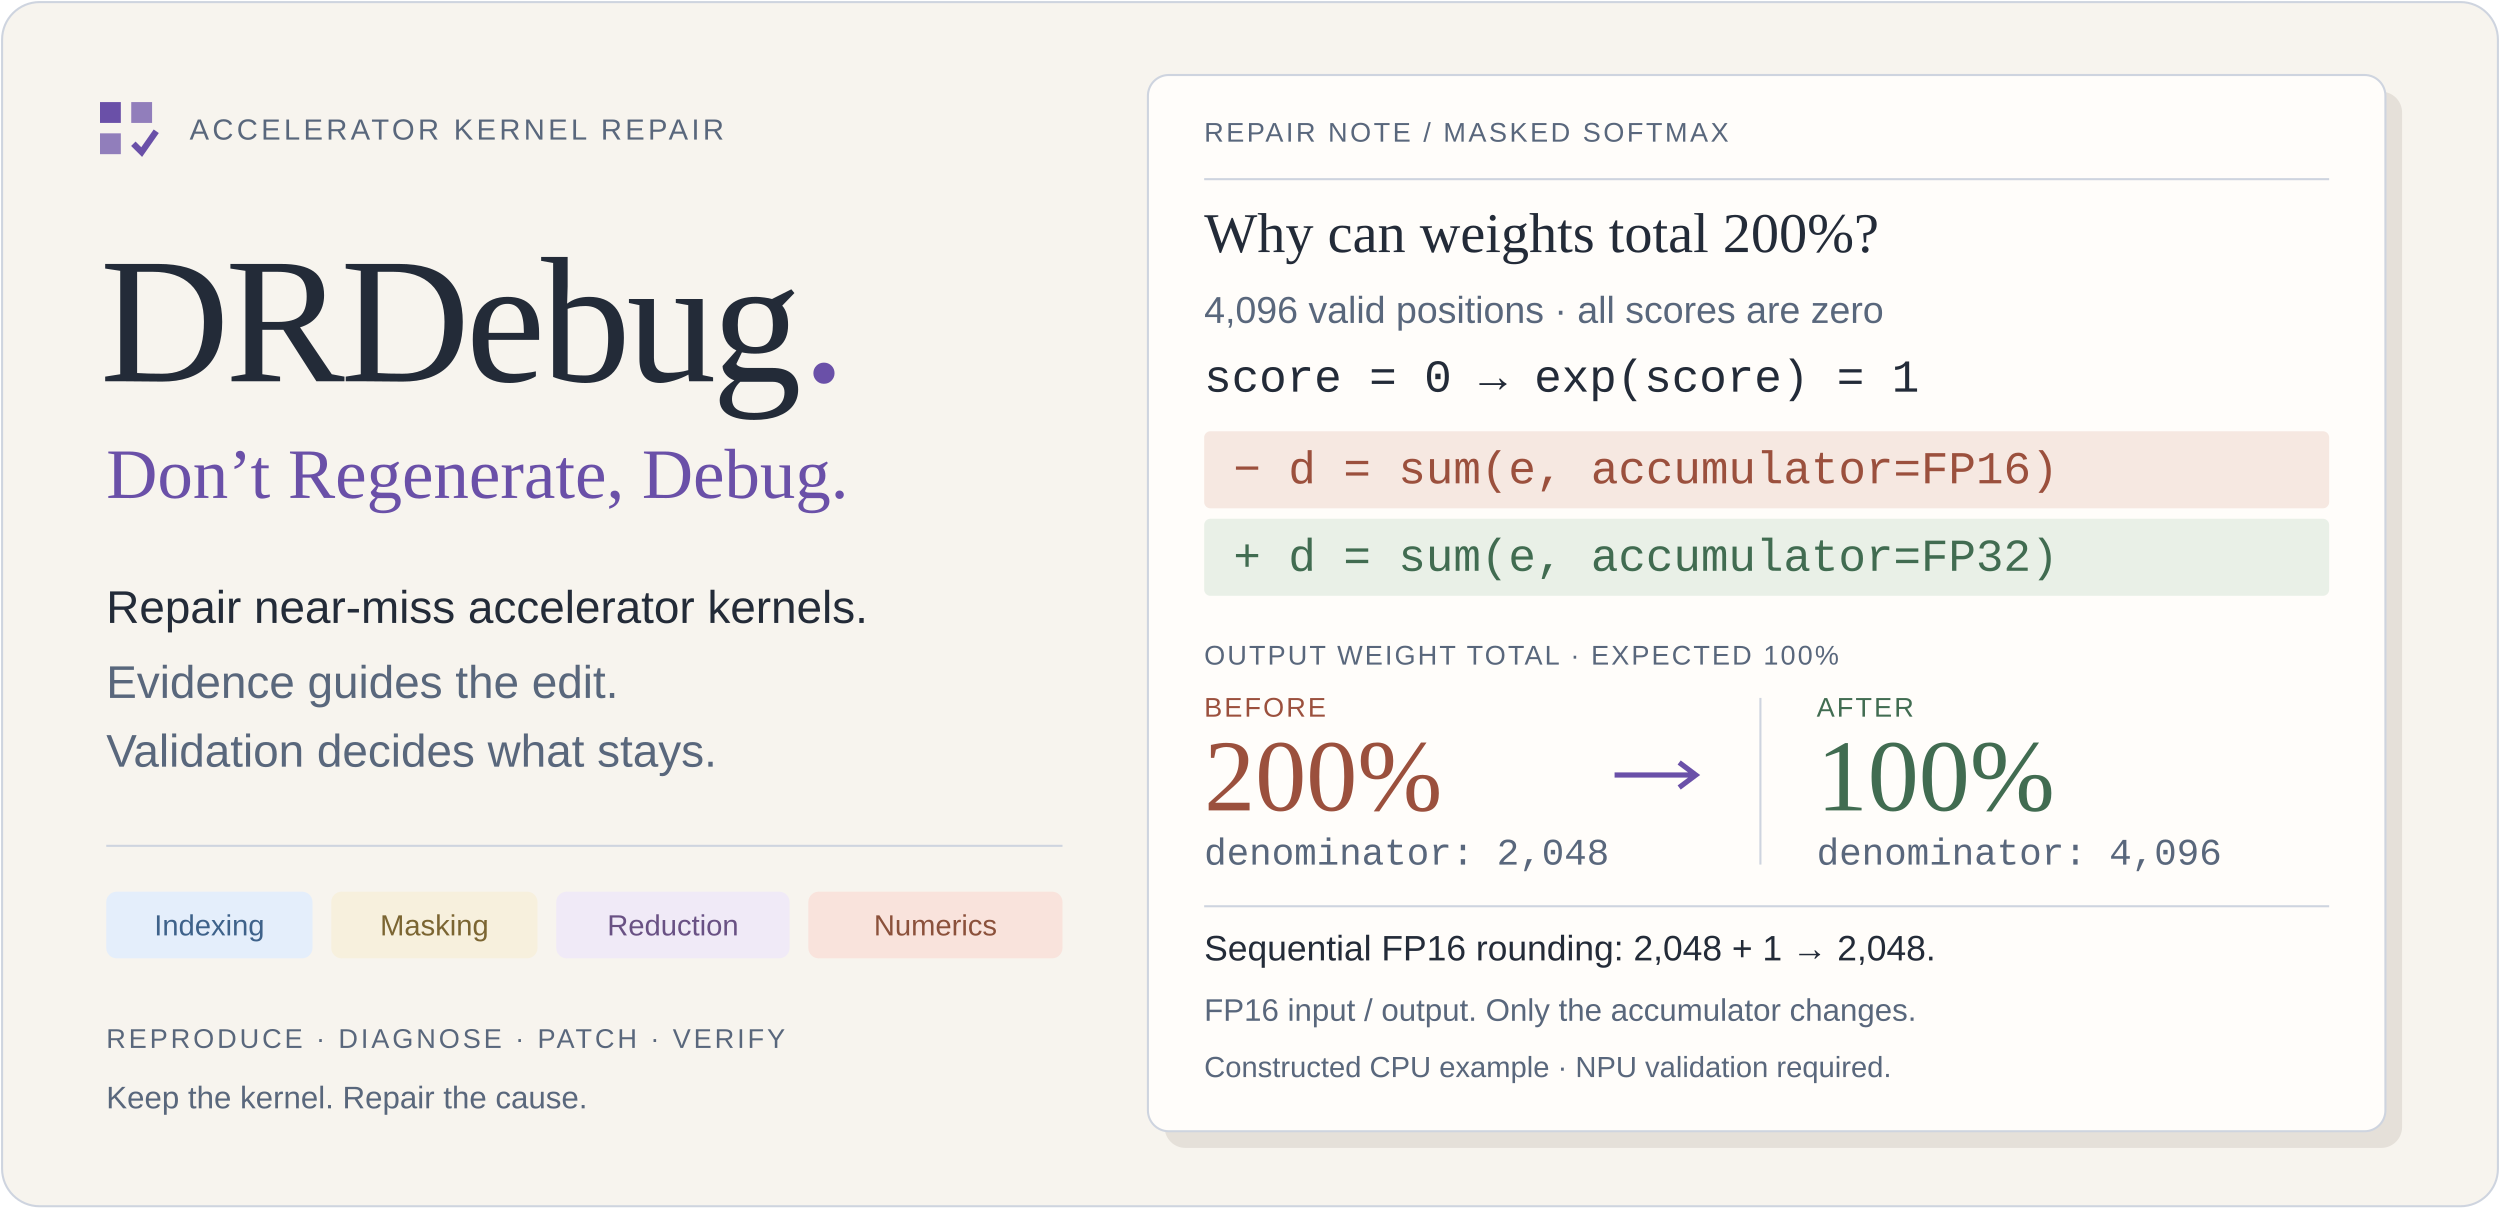
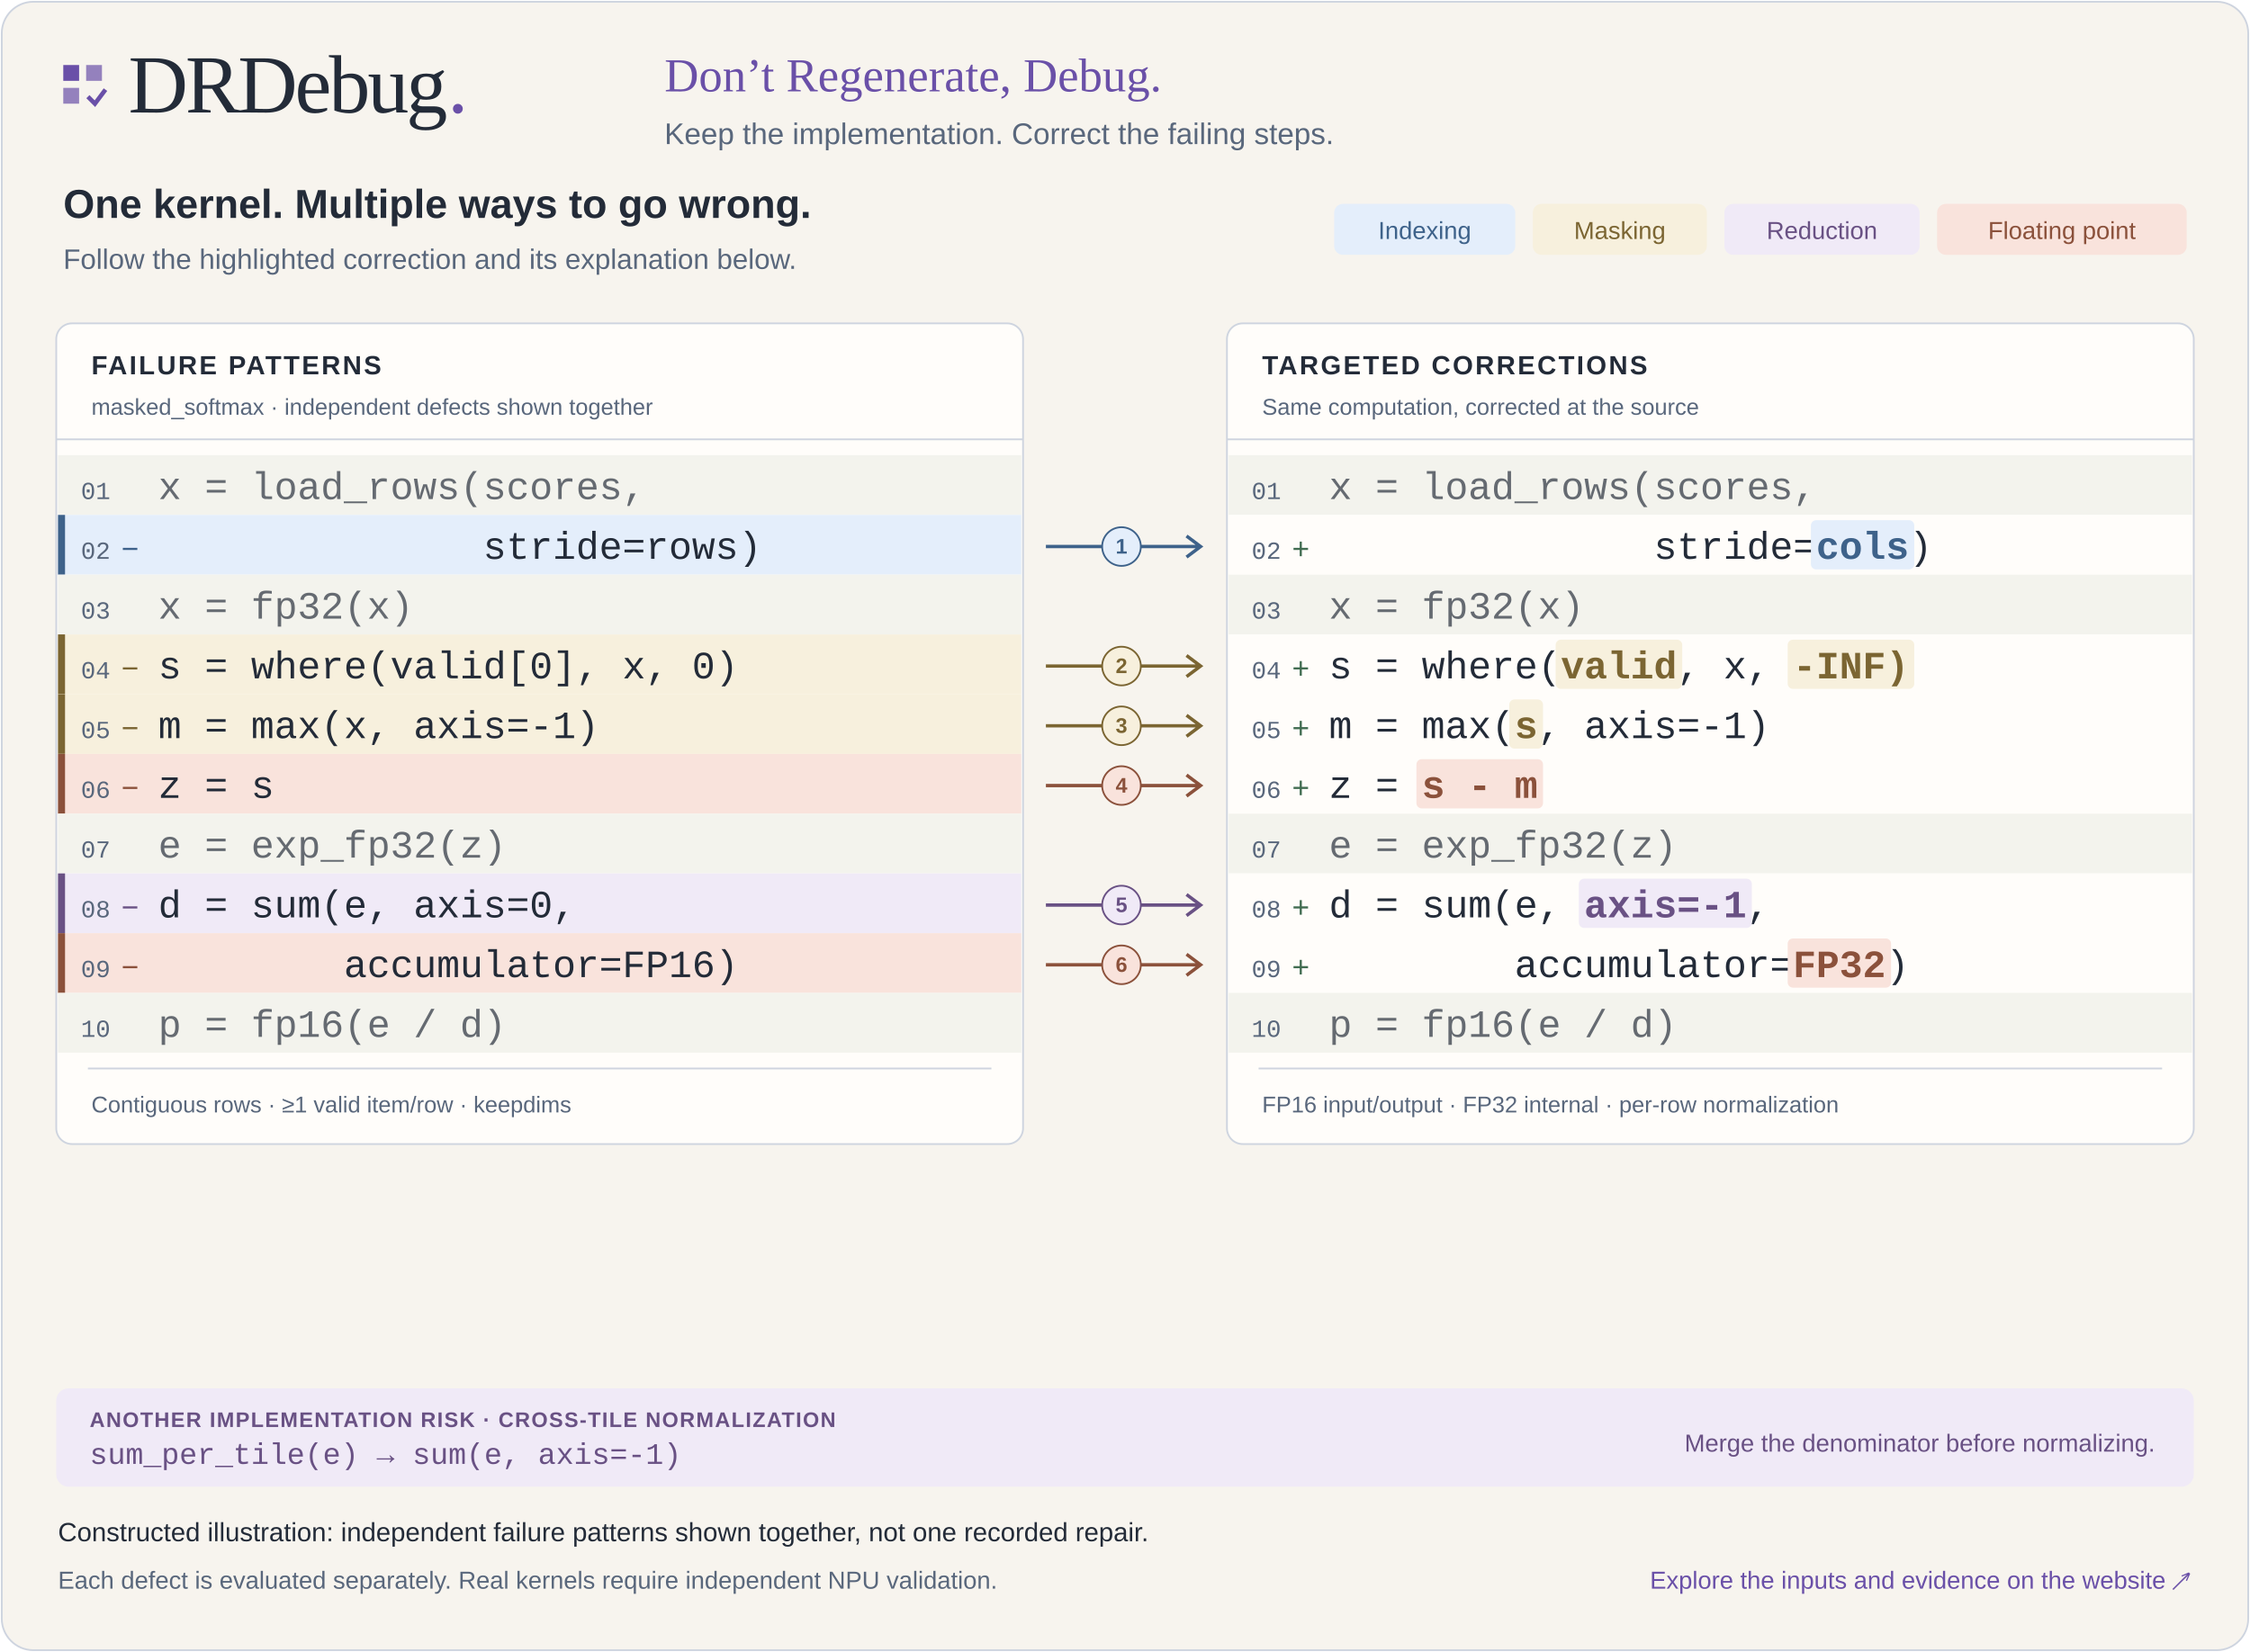
- <svg xmlns="http://www.w3.org/2000/svg" width="1200" height="580" viewBox="0 0 1200 580" role="img" aria-labelledby="title desc">
-   <rect x="1" y="1" width="1198" height="578" rx="18" fill="#f7f4ee" stroke="#ced4df" />
-   <g fill="#6a50a8">
-     <rect x="48" y="49" width="10" height="10" />
-     <rect x="63" y="49" width="10" height="10" opacity=".72" />
-     <rect x="48" y="64" width="10" height="10" opacity=".72" />
-     <path d="m64 69 4 4 7-10" stroke="#6a50a8" stroke-width="3" fill="none" />
-   </g>
-   <g font-family="Arial, Helvetica, sans-serif">
-     <text x="91" y="67" fill="#59677c" font-size="14" letter-spacing="1.6">ACCELERATOR KERNEL REPAIR</text>
-     <text x="48" y="183" fill="#232b38" font-family="Georgia, 'Times New Roman', serif" font-size="86" letter-spacing="-2">DRDebug<tspan fill="#6a50a8">.</tspan>
+ <svg xmlns="http://www.w3.org/2000/svg" width="1280" height="940" viewBox="0 0 1280 940" role="img" aria-labelledby="title desc">
+   <style>.step-focus { opacity:0; pointer-events:none; }
+ @keyframes correction-1 { 0% { opacity:0; } 5.455% { opacity:0; } 6% { opacity:1; } 19.454% { opacity:1; } 20% { opacity:0; } 100% { opacity:0; } }
+ .step-1 { animation:correction-1 33s linear infinite; }
+ @keyframes correction-2 { 0% { opacity:0; } 20% { opacity:0; } 20.546% { opacity:1; } 34% { opacity:1; } 34.545% { opacity:0; } 100% { opacity:0; } }
+ .step-2 { animation:correction-2 33s linear infinite; }
+ @keyframes correction-3 { 0% { opacity:0; } 34.545% { opacity:0; } 35.091% { opacity:1; } 48.545% { opacity:1; } 49.091% { opacity:0; } 100% { opacity:0; } }
+ .step-3 { animation:correction-3 33s linear infinite; }
+ @keyframes correction-4 { 0% { opacity:0; } 49.091% { opacity:0; } 49.636% { opacity:1; } 63.091% { opacity:1; } 63.636% { opacity:0; } 100% { opacity:0; } }
+ .step-4 { animation:correction-4 33s linear infinite; }
+ @keyframes correction-5 { 0% { opacity:0; } 63.636% { opacity:0; } 64.182% { opacity:1; } 77.636% { opacity:1; } 78.182% { opacity:0; } 100% { opacity:0; } }
+ .step-5 { animation:correction-5 33s linear infinite; }
+ @keyframes correction-6 { 0% { opacity:0; } 78.182% { opacity:0; } 78.727% { opacity:1; } 92.182% { opacity:1; } 92.727% { opacity:0; } 100% { opacity:0; } }
+ .step-6 { animation:correction-6 33s linear infinite; }
+ @media (prefers-reduced-motion:reduce) { .step-focus { animation:none!important; opacity:0!important; } }</style>
+   <rect x="1" y="1" width="1278" height="938" rx="18" fill="#f7f4ee" stroke="#ced4df" />
+   <g font-family="Arial,Helvetica,sans-serif">
+     <g fill="#6a50a8">
+       <rect x="36" y="37" width="9" height="9" />
+       <rect x="49" y="37" width="9" height="9" opacity=".7" />
+       <rect x="36" y="50" width="9" height="9" opacity=".7" />
+       <path d="m50 55 4 4 6-8" fill="none" stroke="#6a50a8" stroke-width="2.5" />
+     </g>
+     <text x="73" y="64" fill="#232b38" font-family="Georgia,'Times New Roman',serif" font-size="47" letter-spacing="-1.5">DRDebug<tspan fill="#6a50a8">.</tspan>
    </text>
-     <text x="51" y="239" fill="#6a50a8" font-family="Georgia, 'Times New Roman', serif" font-size="34">Don’t Regenerate, Debug.</text>
-     <text x="51" y="299" fill="#232b38" font-size="22">Repair near-miss accelerator kernels.</text>
-     <text x="51" y="335" fill="#59677c" font-size="22">Evidence guides the edit.</text>
-     <text x="51" y="368" fill="#59677c" font-size="22">Validation decides what stays.</text>
-     <path d="M51 406H510" stroke="#ced4df" />
-     <rect x="51" y="428" width="99" height="32" rx="5" fill="#e4eefb" />
-     <text x="100.5" y="449" text-anchor="middle" fill="#3e628a" font-size="14">Indexing</text>
-     <rect x="159" y="428" width="99" height="32" rx="5" fill="#f7f0dd" />
-     <text x="208.5" y="449" text-anchor="middle" fill="#7b6532" font-size="14">Masking</text>
-     <rect x="267" y="428" width="112" height="32" rx="5" fill="#f0eaf7" />
-     <text x="323" y="449" text-anchor="middle" fill="#695184" font-size="14">Reduction</text>
-     <rect x="388" y="428" width="122" height="32" rx="5" fill="#f9e3dc" />
-     <text x="449" y="449" text-anchor="middle" fill="#8b513b" font-size="14">Numerics</text>
-     <text x="51" y="503" fill="#59677c" font-size="13" letter-spacing="1.4">REPRODUCE · DIAGNOSE · PATCH · VERIFY</text>
-     <text x="51" y="532" fill="#59677c" font-size="15">Keep the kernel. Repair the cause.</text>
-   </g>
-   <rect x="559" y="44" width="594" height="507" rx="10" fill="#e5e0d9" />
-   <rect x="551" y="36" width="594" height="507" rx="10" fill="#fffdfa" stroke="#ced4df" />
-   <g font-family="Arial, Helvetica, sans-serif">
-     <text x="578" y="68" fill="#59677c" font-size="13" letter-spacing="1.2">REPAIR NOTE / MASKED SOFTMAX</text>
-     <path d="M578 86H1118" stroke="#ced4df" />
-     <text x="578" y="121" fill="#232b38" font-family="Georgia, 'Times New Roman', serif" font-size="27">Why can weights total 200%?</text>
-     <text x="578" y="155" fill="#59677c" font-size="18">4,096 valid positions · all scores are zero</text>
-     <text x="578" y="188" fill="#232b38" font-family="'Courier New', monospace" font-size="22">score = 0 → exp(score) = 1</text>
-     <rect x="578" y="207" width="540" height="37" rx="3" fill="#f6e8e1" />
-     <rect x="578" y="249" width="540" height="37" rx="3" fill="#e9f0e7" />
-     <text x="592" y="232" fill="#9b503d" font-family="'Courier New', monospace" font-size="22">− d = sum(e, accumulator=FP16)</text>
-     <text x="592" y="274" fill="#416c51" font-family="'Courier New', monospace" font-size="22">+ d = sum(e, accumulator=FP32)</text>
-     <text x="578" y="319" fill="#59677c" font-size="13" letter-spacing="1">OUTPUT WEIGHT TOTAL · EXPECTED 100%</text>
-     <path d="M845 335V415" stroke="#ced4df" />
-     <text x="578" y="344" fill="#9b503d" font-size="13" letter-spacing="1">BEFORE</text>
-     <text x="578" y="389" fill="#9b503d" font-family="Georgia, 'Times New Roman', serif" font-size="49">200%</text>
-     <text x="578" y="415" fill="#59677c" font-family="'Courier New', monospace" font-size="18">denominator: 2,048</text>
-     <path d="M775 372h39m-8-6 8 6-8 6" fill="none" stroke="#6a50a8" stroke-width="2.5" />
-     <text x="872" y="344" fill="#416c51" font-size="13" letter-spacing="1">AFTER</text>
-     <text x="872" y="389" fill="#416c51" font-family="Georgia, 'Times New Roman', serif" font-size="49">100%</text>
-     <text x="872" y="415" fill="#59677c" font-family="'Courier New', monospace" font-size="18">denominator: 4,096</text>
-     <path d="M578 435H1118" stroke="#ced4df" />
-     <text x="578" y="461" fill="#232b38" font-size="17">Sequential FP16 rounding: 2,048 + 1 → 2,048.</text>
-     <text x="578" y="490" fill="#59677c" font-size="15">FP16 input / output. Only the accumulator changes.</text>
-     <text x="578" y="517" fill="#59677c" font-size="14">Constructed CPU example · NPU validation required.</text>
+     <text x="378" y="52" fill="#6a50a8" font-family="Georgia,'Times New Roman',serif" font-size="27">Don’t Regenerate, Debug.</text>
+     <text x="378" y="82" fill="#59677c" font-size="17">Keep the implementation. Correct the failing steps.</text>
+     <text x="36" y="124" fill="#232b38" font-size="23" font-weight="600">One kernel. Multiple ways to go wrong.</text>
+     <text x="36" y="153" fill="#59677c" font-size="16">Follow the highlighted correction and its explanation below.</text>
+     <rect x="759" y="116" width="103" height="29" rx="5" fill="#e4eefb" />
+     <text x="810.5" y="136" text-anchor="middle" fill="#3e628a" font-size="14">Indexing</text>
+     <rect x="872" y="116" width="99" height="29" rx="5" fill="#f7f0dd" />
+     <text x="921.5" y="136" text-anchor="middle" fill="#7b6532" font-size="14">Masking</text>
+     <rect x="981" y="116" width="111" height="29" rx="5" fill="#f0eaf7" />
+     <text x="1036.5" y="136" text-anchor="middle" fill="#695184" font-size="14">Reduction</text>
+     <rect x="1102" y="116" width="142" height="29" rx="5" fill="#f9e3dc" />
+     <text x="1173.0" y="136" text-anchor="middle" fill="#8b513b" font-size="14">Floating point</text>
+     <rect x="32" y="184" width="550" height="467" rx="9" fill="#fffdfa" stroke="#ced4df" />
+     <text x="52" y="213" fill="#232b38" font-size="15" font-weight="600" letter-spacing="1.2">FAILURE PATTERNS</text>
+     <text x="52" y="236" fill="#59677c" font-size="13">masked_softmax · independent defects shown together</text>
+     <path d="M32 250h550" stroke="#ced4df" />
+     <rect x="698" y="184" width="550" height="467" rx="9" fill="#fffdfa" stroke="#ced4df" />
+     <text x="718" y="213" fill="#232b38" font-size="15" font-weight="600" letter-spacing="1.2">TARGETED CORRECTIONS</text>
+     <text x="718" y="236" fill="#59677c" font-size="13">Same computation, corrected at the source</text>
+     <path d="M698 250h550" stroke="#ced4df" />
+     <rect x="33" y="259" width="548" height="34" fill="#f3f3ed" />
+     <text x="46" y="284" fill="#59677c" font-family="Consolas,'Liberation Mono',monospace" font-size="14">01</text>
+     <text x="90" y="284" fill="#232b38" opacity=".68" font-family="Consolas,'Liberation Mono',monospace" font-size="22" xml:space="preserve">x = load_rows(scores,</text>
+     <rect x="699" y="259" width="548" height="34" fill="#f3f3ed" />
+     <text x="712" y="284" fill="#59677c" font-family="Consolas,'Liberation Mono',monospace" font-size="14">01</text>
+     <text x="756" y="284" fill="#232b38" opacity=".68" font-family="Consolas,'Liberation Mono',monospace" font-size="22" xml:space="preserve">x = load_rows(scores,</text>
+     <rect x="33" y="293" width="548" height="34" fill="#e4eefb" />
+     <rect x="33" y="293" width="4" height="34" fill="#3e628a" />
+     <text x="46" y="318" fill="#59677c" font-family="Consolas,'Liberation Mono',monospace" font-size="14">02</text>
+     <text x="90" y="318" fill="#232b38" opacity="1" font-family="Consolas,'Liberation Mono',monospace" font-size="22" xml:space="preserve">              stride=rows)</text>
+     <text x="74" y="318" fill="#3e628a" font-size="17" text-anchor="middle">−</text>
+     <rect x="699" y="293" width="548" height="34" fill="#fffdfa" />
+     <text x="712" y="318" fill="#59677c" font-family="Consolas,'Liberation Mono',monospace" font-size="14">02</text>
+     <text x="756" y="318" fill="#232b38" opacity="1" font-family="Consolas,'Liberation Mono',monospace" font-size="22" xml:space="preserve">              stride=cols)</text>
+     <text x="740" y="318" fill="#416c51" font-size="17" text-anchor="middle">+</text>
+     <rect x="1030.2" y="296" width="58.8" height="28" rx="3" fill="#e4eefb" />
+     <text x="1033.2" y="318" fill="#3e628a" font-family="Consolas,'Liberation Mono',monospace" font-size="22" font-weight="600" xml:space="preserve">cols</text>
+     <path d="M595 311h88m-8-6 8 6-8 6" fill="none" stroke="#3e628a" stroke-width="1.9" />
+     <circle cx="638" cy="311" r="11" fill="#e4eefb" stroke="#3e628a" />
+     <text x="638" y="315" text-anchor="middle" fill="#3e628a" font-size="12" font-weight="600">1</text>
+     <rect x="33" y="327" width="548" height="34" fill="#f3f3ed" />
+     <text x="46" y="352" fill="#59677c" font-family="Consolas,'Liberation Mono',monospace" font-size="14">03</text>
+     <text x="90" y="352" fill="#232b38" opacity=".68" font-family="Consolas,'Liberation Mono',monospace" font-size="22" xml:space="preserve">x = fp32(x)</text>
+     <rect x="699" y="327" width="548" height="34" fill="#f3f3ed" />
+     <text x="712" y="352" fill="#59677c" font-family="Consolas,'Liberation Mono',monospace" font-size="14">03</text>
+     <text x="756" y="352" fill="#232b38" opacity=".68" font-family="Consolas,'Liberation Mono',monospace" font-size="22" xml:space="preserve">x = fp32(x)</text>
+     <rect x="33" y="361" width="548" height="34" fill="#f7f0dd" />
+     <rect x="33" y="361" width="4" height="34" fill="#7b6532" />
+     <text x="46" y="386" fill="#59677c" font-family="Consolas,'Liberation Mono',monospace" font-size="14">04</text>
+     <text x="90" y="386" fill="#232b38" opacity="1" font-family="Consolas,'Liberation Mono',monospace" font-size="22" xml:space="preserve">s = where(valid[0], x, 0)</text>
+     <text x="74" y="386" fill="#7b6532" font-size="17" text-anchor="middle">−</text>
+     <rect x="699" y="361" width="548" height="34" fill="#fffdfa" />
+     <text x="712" y="386" fill="#59677c" font-family="Consolas,'Liberation Mono',monospace" font-size="14">04</text>
+     <text x="756" y="386" fill="#232b38" opacity="1" font-family="Consolas,'Liberation Mono',monospace" font-size="22" xml:space="preserve">s = where(valid, x, -INF)</text>
+     <text x="740" y="386" fill="#416c51" font-size="17" text-anchor="middle">+</text>
+     <rect x="885.0" y="364" width="72.0" height="28" rx="3" fill="#f7f0dd" />
+     <text x="888.0" y="386" fill="#7b6532" font-family="Consolas,'Liberation Mono',monospace" font-size="22" font-weight="600" xml:space="preserve">valid</text>
+     <rect x="1017.0" y="364" width="72.0" height="28" rx="3" fill="#f7f0dd" />
+     <text x="1020.0" y="386" fill="#7b6532" font-family="Consolas,'Liberation Mono',monospace" font-size="22" font-weight="600" xml:space="preserve">-INF)</text>
+     <path d="M595 379h88m-8-6 8 6-8 6" fill="none" stroke="#7b6532" stroke-width="1.9" />
+     <circle cx="638" cy="379" r="11" fill="#f7f0dd" stroke="#7b6532" />
+     <text x="638" y="383" text-anchor="middle" fill="#7b6532" font-size="12" font-weight="600">2</text>
+     <rect x="33" y="395" width="548" height="34" fill="#f7f0dd" />
+     <rect x="33" y="395" width="4" height="34" fill="#7b6532" />
+     <text x="46" y="420" fill="#59677c" font-family="Consolas,'Liberation Mono',monospace" font-size="14">05</text>
+     <text x="90" y="420" fill="#232b38" opacity="1" font-family="Consolas,'Liberation Mono',monospace" font-size="22" xml:space="preserve">m = max(x, axis=-1)</text>
+     <text x="74" y="420" fill="#7b6532" font-size="17" text-anchor="middle">−</text>
+     <rect x="699" y="395" width="548" height="34" fill="#fffdfa" />
+     <text x="712" y="420" fill="#59677c" font-family="Consolas,'Liberation Mono',monospace" font-size="14">05</text>
+     <text x="756" y="420" fill="#232b38" opacity="1" font-family="Consolas,'Liberation Mono',monospace" font-size="22" xml:space="preserve">m = max(s, axis=-1)</text>
+     <text x="740" y="420" fill="#416c51" font-size="17" text-anchor="middle">+</text>
+     <rect x="858.6" y="398" width="19.2" height="28" rx="3" fill="#f7f0dd" />
+     <text x="861.6" y="420" fill="#7b6532" font-family="Consolas,'Liberation Mono',monospace" font-size="22" font-weight="600" xml:space="preserve">s</text>
+     <path d="M595 413h88m-8-6 8 6-8 6" fill="none" stroke="#7b6532" stroke-width="1.9" />
+     <circle cx="638" cy="413" r="11" fill="#f7f0dd" stroke="#7b6532" />
+     <text x="638" y="417" text-anchor="middle" fill="#7b6532" font-size="12" font-weight="600">3</text>
+     <rect x="33" y="429" width="548" height="34" fill="#f9e3dc" />
+     <rect x="33" y="429" width="4" height="34" fill="#8b513b" />
+     <text x="46" y="454" fill="#59677c" font-family="Consolas,'Liberation Mono',monospace" font-size="14">06</text>
+     <text x="90" y="454" fill="#232b38" opacity="1" font-family="Consolas,'Liberation Mono',monospace" font-size="22" xml:space="preserve">z = s</text>
+     <text x="74" y="454" fill="#8b513b" font-size="17" text-anchor="middle">−</text>
+     <rect x="699" y="429" width="548" height="34" fill="#fffdfa" />
+     <text x="712" y="454" fill="#59677c" font-family="Consolas,'Liberation Mono',monospace" font-size="14">06</text>
+     <text x="756" y="454" fill="#232b38" opacity="1" font-family="Consolas,'Liberation Mono',monospace" font-size="22" xml:space="preserve">z = s - m</text>
+     <text x="740" y="454" fill="#416c51" font-size="17" text-anchor="middle">+</text>
+     <rect x="805.8" y="432" width="72.0" height="28" rx="3" fill="#f9e3dc" />
+     <text x="808.8" y="454" fill="#8b513b" font-family="Consolas,'Liberation Mono',monospace" font-size="22" font-weight="600" xml:space="preserve">s - m</text>
+     <path d="M595 447h88m-8-6 8 6-8 6" fill="none" stroke="#8b513b" stroke-width="1.9" />
+     <circle cx="638" cy="447" r="11" fill="#f9e3dc" stroke="#8b513b" />
+     <text x="638" y="451" text-anchor="middle" fill="#8b513b" font-size="12" font-weight="600">4</text>
+     <rect x="33" y="463" width="548" height="34" fill="#f3f3ed" />
+     <text x="46" y="488" fill="#59677c" font-family="Consolas,'Liberation Mono',monospace" font-size="14">07</text>
+     <text x="90" y="488" fill="#232b38" opacity=".68" font-family="Consolas,'Liberation Mono',monospace" font-size="22" xml:space="preserve">e = exp_fp32(z)</text>
+     <rect x="699" y="463" width="548" height="34" fill="#f3f3ed" />
+     <text x="712" y="488" fill="#59677c" font-family="Consolas,'Liberation Mono',monospace" font-size="14">07</text>
+     <text x="756" y="488" fill="#232b38" opacity=".68" font-family="Consolas,'Liberation Mono',monospace" font-size="22" xml:space="preserve">e = exp_fp32(z)</text>
+     <rect x="33" y="497" width="548" height="34" fill="#f0eaf7" />
+     <rect x="33" y="497" width="4" height="34" fill="#695184" />
+     <text x="46" y="522" fill="#59677c" font-family="Consolas,'Liberation Mono',monospace" font-size="14">08</text>
+     <text x="90" y="522" fill="#232b38" opacity="1" font-family="Consolas,'Liberation Mono',monospace" font-size="22" xml:space="preserve">d = sum(e, axis=0,</text>
+     <text x="74" y="522" fill="#695184" font-size="17" text-anchor="middle">−</text>
+     <rect x="699" y="497" width="548" height="34" fill="#fffdfa" />
+     <text x="712" y="522" fill="#59677c" font-family="Consolas,'Liberation Mono',monospace" font-size="14">08</text>
+     <text x="756" y="522" fill="#232b38" opacity="1" font-family="Consolas,'Liberation Mono',monospace" font-size="22" xml:space="preserve">d = sum(e, axis=-1,</text>
+     <text x="740" y="522" fill="#416c51" font-size="17" text-anchor="middle">+</text>
+     <rect x="898.2" y="500" width="98.4" height="28" rx="3" fill="#f0eaf7" />
+     <text x="901.2" y="522" fill="#695184" font-family="Consolas,'Liberation Mono',monospace" font-size="22" font-weight="600" xml:space="preserve">axis=-1</text>
+     <path d="M595 515h88m-8-6 8 6-8 6" fill="none" stroke="#695184" stroke-width="1.9" />
+     <circle cx="638" cy="515" r="11" fill="#f0eaf7" stroke="#695184" />
+     <text x="638" y="519" text-anchor="middle" fill="#695184" font-size="12" font-weight="600">5</text>
+     <rect x="33" y="531" width="548" height="34" fill="#f9e3dc" />
+     <rect x="33" y="531" width="4" height="34" fill="#8b513b" />
+     <text x="46" y="556" fill="#59677c" font-family="Consolas,'Liberation Mono',monospace" font-size="14">09</text>
+     <text x="90" y="556" fill="#232b38" opacity="1" font-family="Consolas,'Liberation Mono',monospace" font-size="22" xml:space="preserve">        accumulator=FP16)</text>
+     <text x="74" y="556" fill="#8b513b" font-size="17" text-anchor="middle">−</text>
+     <rect x="699" y="531" width="548" height="34" fill="#fffdfa" />
+     <text x="712" y="556" fill="#59677c" font-family="Consolas,'Liberation Mono',monospace" font-size="14">09</text>
+     <text x="756" y="556" fill="#232b38" opacity="1" font-family="Consolas,'Liberation Mono',monospace" font-size="22" xml:space="preserve">        accumulator=FP32)</text>
+     <text x="740" y="556" fill="#416c51" font-size="17" text-anchor="middle">+</text>
+     <rect x="1017.0" y="534" width="58.8" height="28" rx="3" fill="#f9e3dc" />
+     <text x="1020.0" y="556" fill="#8b513b" font-family="Consolas,'Liberation Mono',monospace" font-size="22" font-weight="600" xml:space="preserve">FP32</text>
+     <path d="M595 549h88m-8-6 8 6-8 6" fill="none" stroke="#8b513b" stroke-width="1.9" />
+     <circle cx="638" cy="549" r="11" fill="#f9e3dc" stroke="#8b513b" />
+     <text x="638" y="553" text-anchor="middle" fill="#8b513b" font-size="12" font-weight="600">6</text>
+     <rect x="33" y="565" width="548" height="34" fill="#f3f3ed" />
+     <text x="46" y="590" fill="#59677c" font-family="Consolas,'Liberation Mono',monospace" font-size="14">10</text>
+     <text x="90" y="590" fill="#232b38" opacity=".68" font-family="Consolas,'Liberation Mono',monospace" font-size="22" xml:space="preserve">p = fp16(e / d)</text>
+     <rect x="699" y="565" width="548" height="34" fill="#f3f3ed" />
+     <text x="712" y="590" fill="#59677c" font-family="Consolas,'Liberation Mono',monospace" font-size="14">10</text>
+     <text x="756" y="590" fill="#232b38" opacity=".68" font-family="Consolas,'Liberation Mono',monospace" font-size="22" xml:space="preserve">p = fp16(e / d)</text>
+     <g class="step-focus step-1" opacity="0" data-correction="1" aria-hidden="true">
+       <rect x="34" y="294" width="547" height="32" rx="2" fill="none" stroke="#3e628a" stroke-width="2" />
+       <rect x="700" y="294" width="547" height="32" rx="2" fill="none" stroke="#3e628a" stroke-width="2" />
+       <path d="M595 311h88m-8-6 8 6-8 6" fill="none" stroke="#3e628a" stroke-width="3.6" />
+       <circle cx="638" cy="311" r="12" fill="#3e628a" />
+       <text x="638" y="315" text-anchor="middle" fill="#fffdfa" font-size="13" font-weight="600">1</text>
+       <path d="M1033.2 322h52.8" stroke="#3e628a" stroke-width="2.4" />
+       <g data-explanation="1">
+         <rect x="32" y="670" width="1216" height="100" rx="7" fill="#e4eefb" />
+         <rect x="32" y="680" width="4" height="80" rx="2" fill="#3e628a" />
+         <text x="52" y="696" fill="#3e628a" font-size="18" font-weight="600">01 / Wrong row address</text>
+         <text x="52" y="725" fill="#3e628a" font-size="11" font-weight="600" letter-spacing=".8">CAUSE</text>
+         <text x="119" y="725" fill="#232b38" font-size="17">stride=rows advances by the row count, so the next row loads the wrong values.</text>
+         <text x="52" y="751" fill="#3e628a" font-size="11" font-weight="600" letter-spacing=".8">PATCH</text>
+         <text x="119" y="751" fill="#232b38" font-size="17">stride=cols restores the correct row start before any arithmetic.</text>
+       </g>
+     </g>
+     <g class="step-focus step-2" opacity="0" data-correction="2" aria-hidden="true">
+       <rect x="34" y="362" width="547" height="32" rx="2" fill="none" stroke="#7b6532" stroke-width="2" />
+       <rect x="700" y="362" width="547" height="32" rx="2" fill="none" stroke="#7b6532" stroke-width="2" />
+       <path d="M595 379h88m-8-6 8 6-8 6" fill="none" stroke="#7b6532" stroke-width="3.6" />
+       <circle cx="638" cy="379" r="12" fill="#7b6532" />
+       <text x="638" y="383" text-anchor="middle" fill="#fffdfa" font-size="13" font-weight="600">2</text>
+       <path d="M888.0 390h66" stroke="#7b6532" stroke-width="2.4" />
+       <path d="M1020.0 390h66" stroke="#7b6532" stroke-width="2.4" />
+       <g data-explanation="2">
+         <rect x="32" y="670" width="1216" height="100" rx="7" fill="#f7f0dd" />
+         <rect x="32" y="680" width="4" height="80" rx="2" fill="#7b6532" />
+         <text x="52" y="696" fill="#7b6532" font-size="18" font-weight="600">02 / Two masking errors, one correction site</text>
+         <text x="52" y="725" fill="#7b6532" font-size="11" font-weight="600" letter-spacing=".8">CAUSE</text>
+         <text x="119" y="725" fill="#232b38" font-size="17">A shared mask can select the wrong items; zero-filled padding still adds weight.</text>
+         <text x="52" y="751" fill="#7b6532" font-size="11" font-weight="600" letter-spacing=".8">PATCH</text>
+         <text x="119" y="751" fill="#232b38" font-size="17">Use each row’s mask and −INF to exclude invalid positions before normalization.</text>
+       </g>
+     </g>
+     <g class="step-focus step-3" opacity="0" data-correction="3" aria-hidden="true">
+       <rect x="34" y="396" width="547" height="32" rx="2" fill="none" stroke="#7b6532" stroke-width="2" />
+       <rect x="700" y="396" width="547" height="32" rx="2" fill="none" stroke="#7b6532" stroke-width="2" />
+       <path d="M595 413h88m-8-6 8 6-8 6" fill="none" stroke="#7b6532" stroke-width="3.6" />
+       <circle cx="638" cy="413" r="12" fill="#7b6532" />
+       <text x="638" y="417" text-anchor="middle" fill="#fffdfa" font-size="13" font-weight="600">3</text>
+       <path d="M861.6 424h13.2" stroke="#7b6532" stroke-width="2.4" />
+       <g data-explanation="3">
+         <rect x="32" y="670" width="1216" height="100" rx="7" fill="#f7f0dd" />
+         <rect x="32" y="680" width="4" height="80" rx="2" fill="#7b6532" />
+         <text x="52" y="696" fill="#7b6532" font-size="18" font-weight="600">03 / The wrong maximum breaks stability</text>
+         <text x="52" y="725" fill="#7b6532" font-size="11" font-weight="600" letter-spacing=".8">CAUSE</text>
+         <text x="119" y="725" fill="#232b38" font-size="17">Padding’s raw 0 can outrank valid scores near −104, so valid exponentials underflow.</text>
+         <text x="52" y="751" fill="#7b6532" font-size="11" font-weight="600" letter-spacing=".8">PATCH</text>
+         <text x="119" y="751" fill="#232b38" font-size="17">Take max(s) after masking; the valid exponentials remain representable in this input.</text>
+       </g>
+     </g>
+     <g class="step-focus step-4" opacity="0" data-correction="4" aria-hidden="true">
+       <rect x="34" y="430" width="547" height="32" rx="2" fill="none" stroke="#8b513b" stroke-width="2" />
+       <rect x="700" y="430" width="547" height="32" rx="2" fill="none" stroke="#8b513b" stroke-width="2" />
+       <path d="M595 447h88m-8-6 8 6-8 6" fill="none" stroke="#8b513b" stroke-width="3.6" />
+       <circle cx="638" cy="447" r="12" fill="#8b513b" />
+       <text x="638" y="451" text-anchor="middle" fill="#fffdfa" font-size="13" font-weight="600">4</text>
+       <path d="M808.8 458h66" stroke="#8b513b" stroke-width="2.4" />
+       <g data-explanation="4">
+         <rect x="32" y="670" width="1216" height="100" rx="7" fill="#f9e3dc" />
+         <rect x="32" y="680" width="4" height="80" rx="2" fill="#8b513b" />
+         <text x="52" y="696" fill="#8b513b" font-size="18" font-weight="600">04 / Exponentials overflow or vanish</text>
+         <text x="52" y="725" fill="#8b513b" font-size="11" font-weight="600" letter-spacing=".8">CAUSE</text>
+         <text x="119" y="725" fill="#232b38" font-size="17">Without the shift, exp(90) becomes Inf; exp(−104) rounds to zero in FP32.</text>
+         <text x="52" y="751" fill="#8b513b" font-size="11" font-weight="600" letter-spacing=".8">PATCH</text>
+         <text x="119" y="751" fill="#232b38" font-size="17">Subtract the row maximum to preserve relative weights and avoid these NaN-producing extremes.</text>
+       </g>
+     </g>
+     <g class="step-focus step-5" opacity="0" data-correction="5" aria-hidden="true">
+       <rect x="34" y="498" width="547" height="32" rx="2" fill="none" stroke="#695184" stroke-width="2" />
+       <rect x="700" y="498" width="547" height="32" rx="2" fill="none" stroke="#695184" stroke-width="2" />
+       <path d="M595 515h88m-8-6 8 6-8 6" fill="none" stroke="#695184" stroke-width="3.6" />
+       <circle cx="638" cy="515" r="12" fill="#695184" />
+       <text x="638" y="519" text-anchor="middle" fill="#fffdfa" font-size="13" font-weight="600">5</text>
+       <path d="M901.2 526h92.4" stroke="#695184" stroke-width="2.4" />
+       <g data-explanation="5">
+         <rect x="32" y="670" width="1216" height="100" rx="7" fill="#f0eaf7" />
+         <rect x="32" y="680" width="4" height="80" rx="2" fill="#695184" />
+         <text x="52" y="696" fill="#695184" font-size="18" font-weight="600">05 / Separate inputs share a denominator</text>
+         <text x="52" y="725" fill="#695184" font-size="11" font-weight="600" letter-spacing=".8">CAUSE</text>
+         <text x="119" y="725" fill="#232b38" font-size="17">axis=0 mixes rows, giving each column a cross-batch denominator.</text>
+         <text x="52" y="751" fill="#695184" font-size="11" font-weight="600" letter-spacing=".8">PATCH</text>
+         <text x="119" y="751" fill="#232b38" font-size="17">Reduce axis=−1 instead: each row uses the sum of its own exponentials.</text>
+       </g>
+     </g>
+     <g class="step-focus step-6" opacity="0" data-correction="6" aria-hidden="true">
+       <rect x="34" y="532" width="547" height="32" rx="2" fill="none" stroke="#8b513b" stroke-width="2" />
+       <rect x="700" y="532" width="547" height="32" rx="2" fill="none" stroke="#8b513b" stroke-width="2" />
+       <path d="M595 549h88m-8-6 8 6-8 6" fill="none" stroke="#8b513b" stroke-width="3.6" />
+       <circle cx="638" cy="549" r="12" fill="#8b513b" />
+       <text x="638" y="553" text-anchor="middle" fill="#fffdfa" font-size="13" font-weight="600">6</text>
+       <path d="M1020.0 560h52.8" stroke="#8b513b" stroke-width="2.4" />
+       <g data-explanation="6">
+         <rect x="32" y="670" width="1216" height="100" rx="7" fill="#f9e3dc" />
+         <rect x="32" y="680" width="4" height="80" rx="2" fill="#8b513b" />
+         <text x="52" y="696" fill="#8b513b" font-size="18" font-weight="600">06 / Small increments disappear</text>
+         <text x="52" y="725" fill="#8b513b" font-size="11" font-weight="600" letter-spacing=".8">CAUSE</text>
+         <text x="119" y="725" fill="#232b38" font-size="17">Sequential FP16 rounding stalls at 2,048 when summing 4,096 ones.</text>
+         <text x="52" y="751" fill="#8b513b" font-size="11" font-weight="600" letter-spacing=".8">PATCH</text>
+         <text x="119" y="751" fill="#232b38" font-size="17">Accumulate in FP32 to reach 4,096; keep the final output FP16.</text>
+       </g>
+     </g>
+     <path d="M50 608h514" stroke="#ced4df" />
+     <path d="M716 608h514" stroke="#ced4df" />
+     <text x="52" y="633" fill="#59677c" font-size="13">Contiguous rows · ≥1 valid item/row · keepdims</text>
+     <text x="718" y="633" fill="#59677c" font-size="13">FP16 input/output · FP32 internal · per-row normalization</text>
+     <rect x="32" y="790" width="1216" height="56" rx="7" fill="#f0eaf7" />
+     <text x="51" y="812" fill="#695184" font-size="12" font-weight="600" letter-spacing=".7">ANOTHER IMPLEMENTATION RISK · CROSS-TILE NORMALIZATION</text>
+     <text x="51" y="833" fill="#695184" font-family="Consolas,'Liberation Mono',monospace" font-size="17">sum_per_tile(e)  →  sum(e, axis=-1)</text>
+     <text x="1226" y="826" text-anchor="end" fill="#695184" font-size="14">Merge the denominator before normalizing.</text>
+     <text x="33" y="877" fill="#232b38" font-size="15">Constructed illustration: independent failure patterns shown together, not one recorded repair.</text>
+     <text x="33" y="904" fill="#59677c" font-size="14">Each defect is evaluated separately. Real kernels require independent NPU validation.</text>
+     <text x="1246" y="904" text-anchor="end" fill="#6a50a8" font-size="14">Explore the inputs and evidence on the website ↗</text>
  </g>
</svg>
